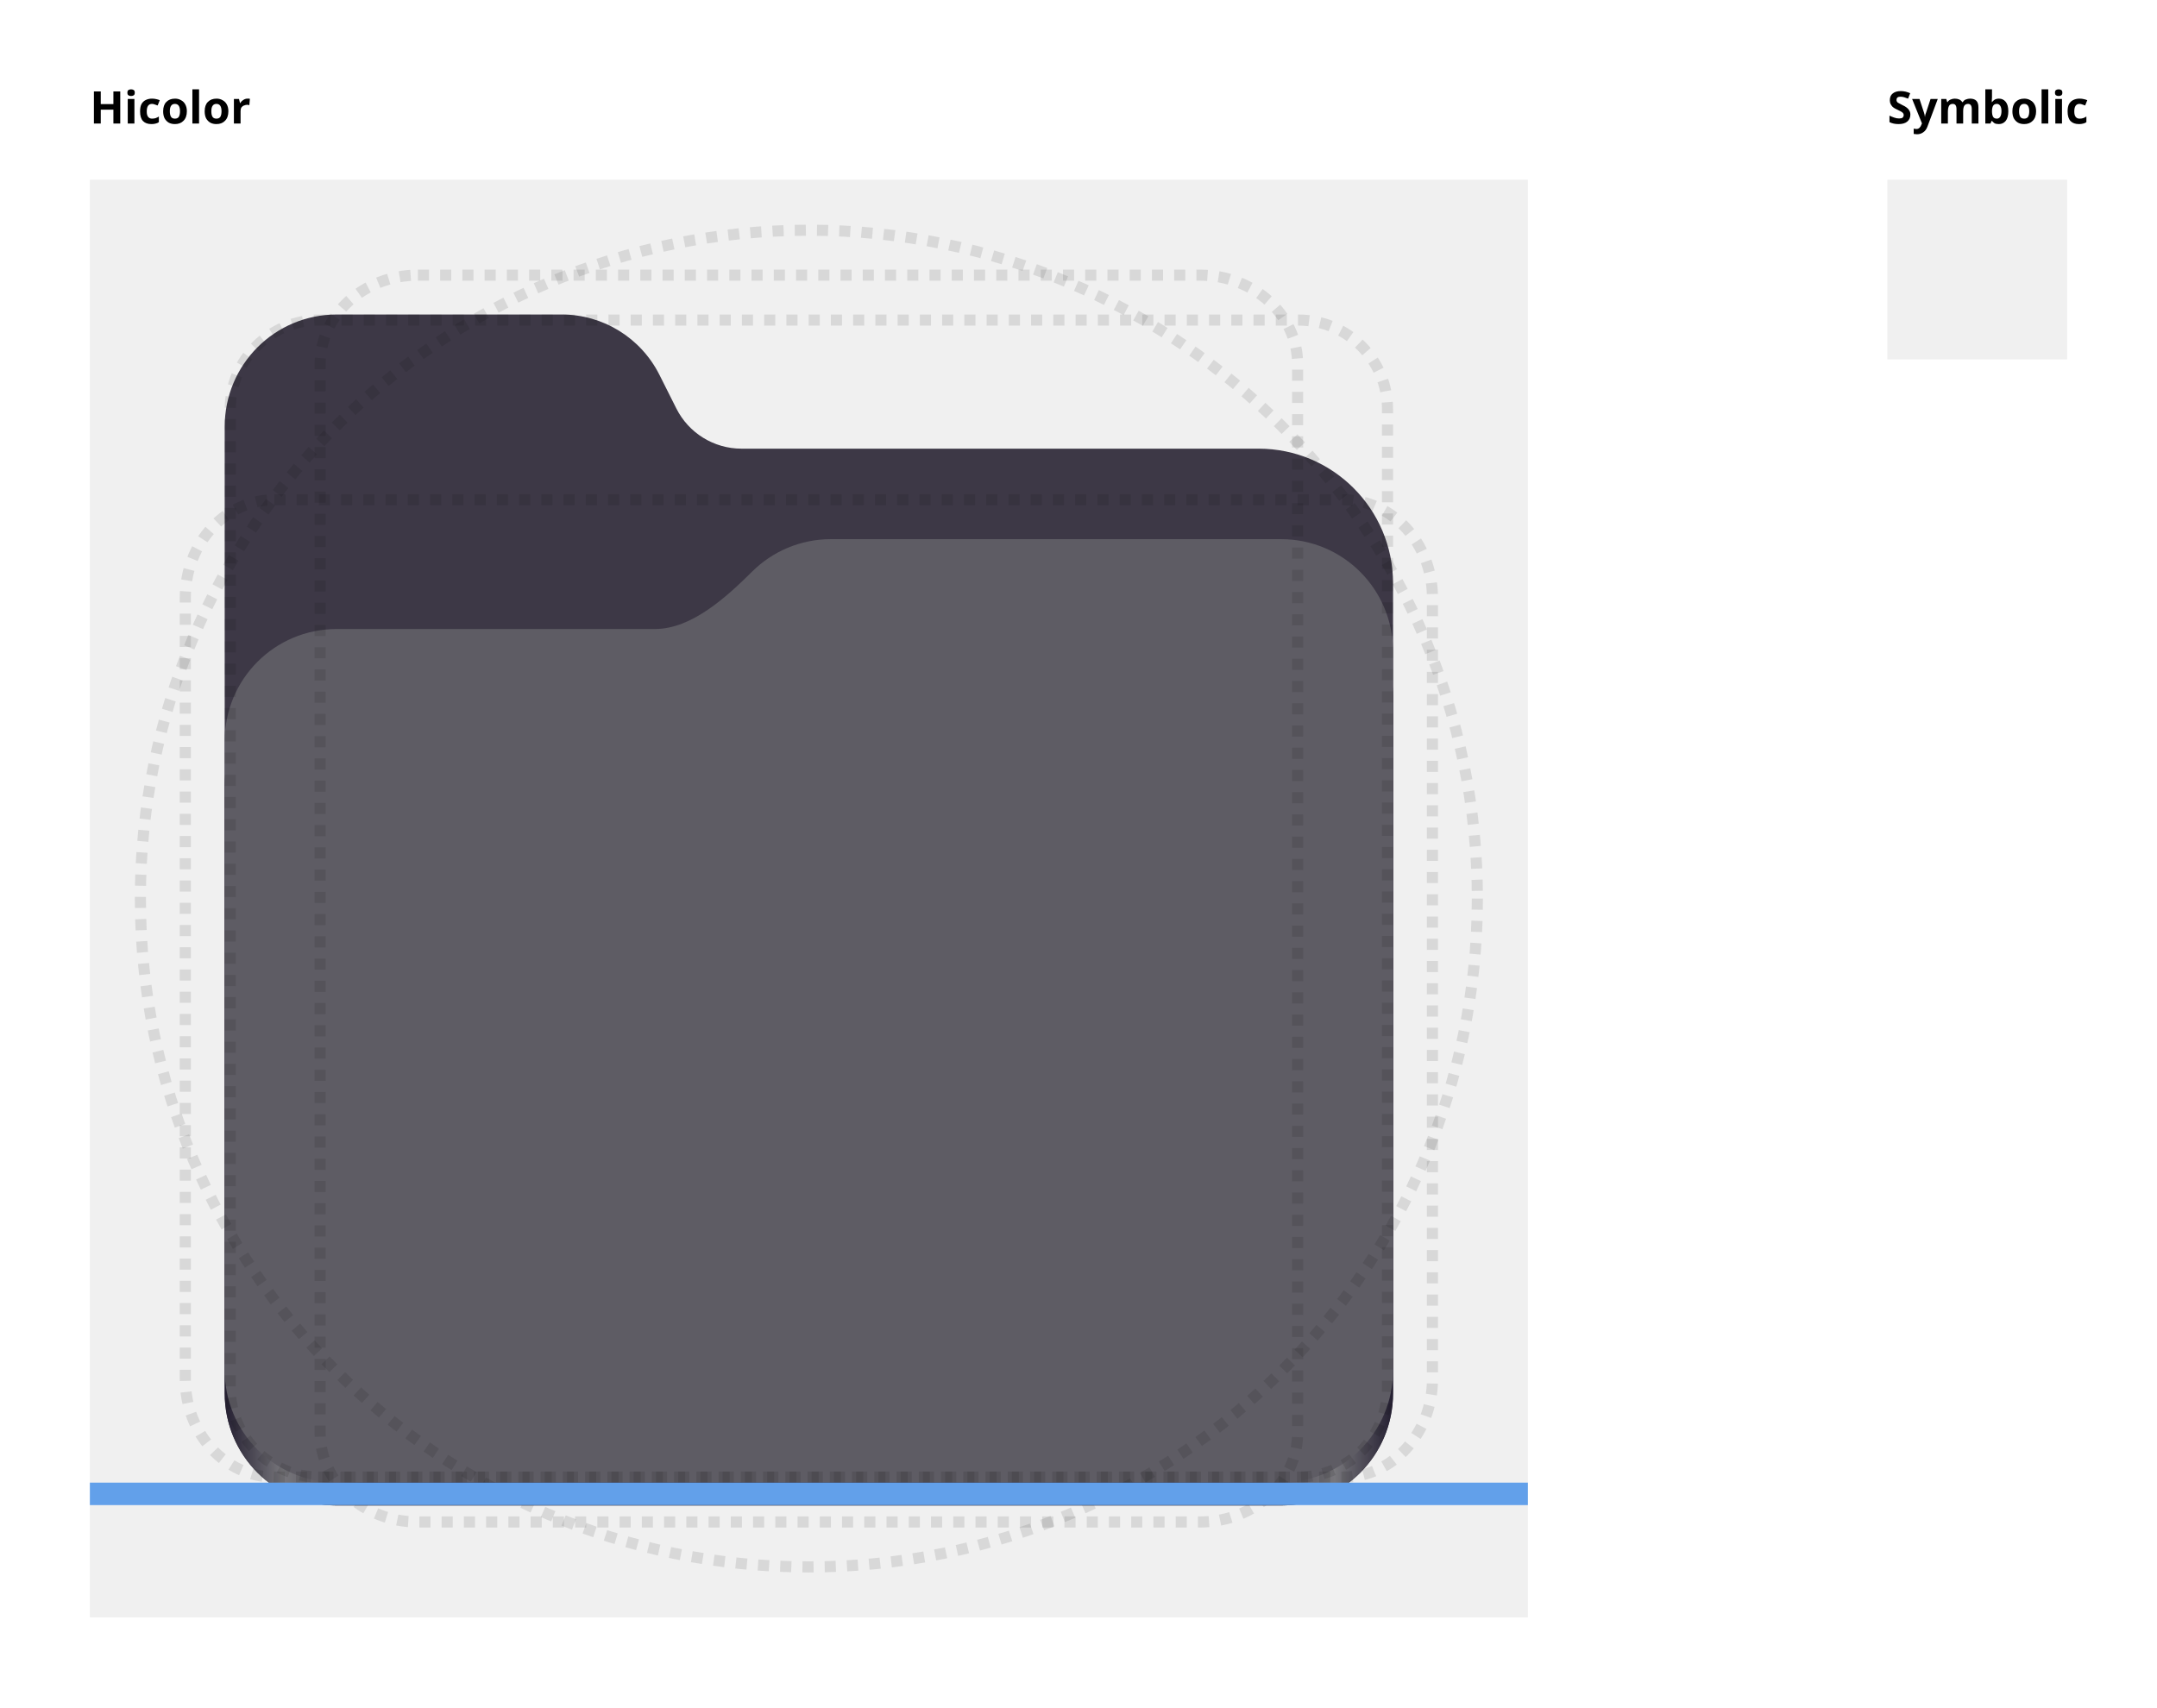
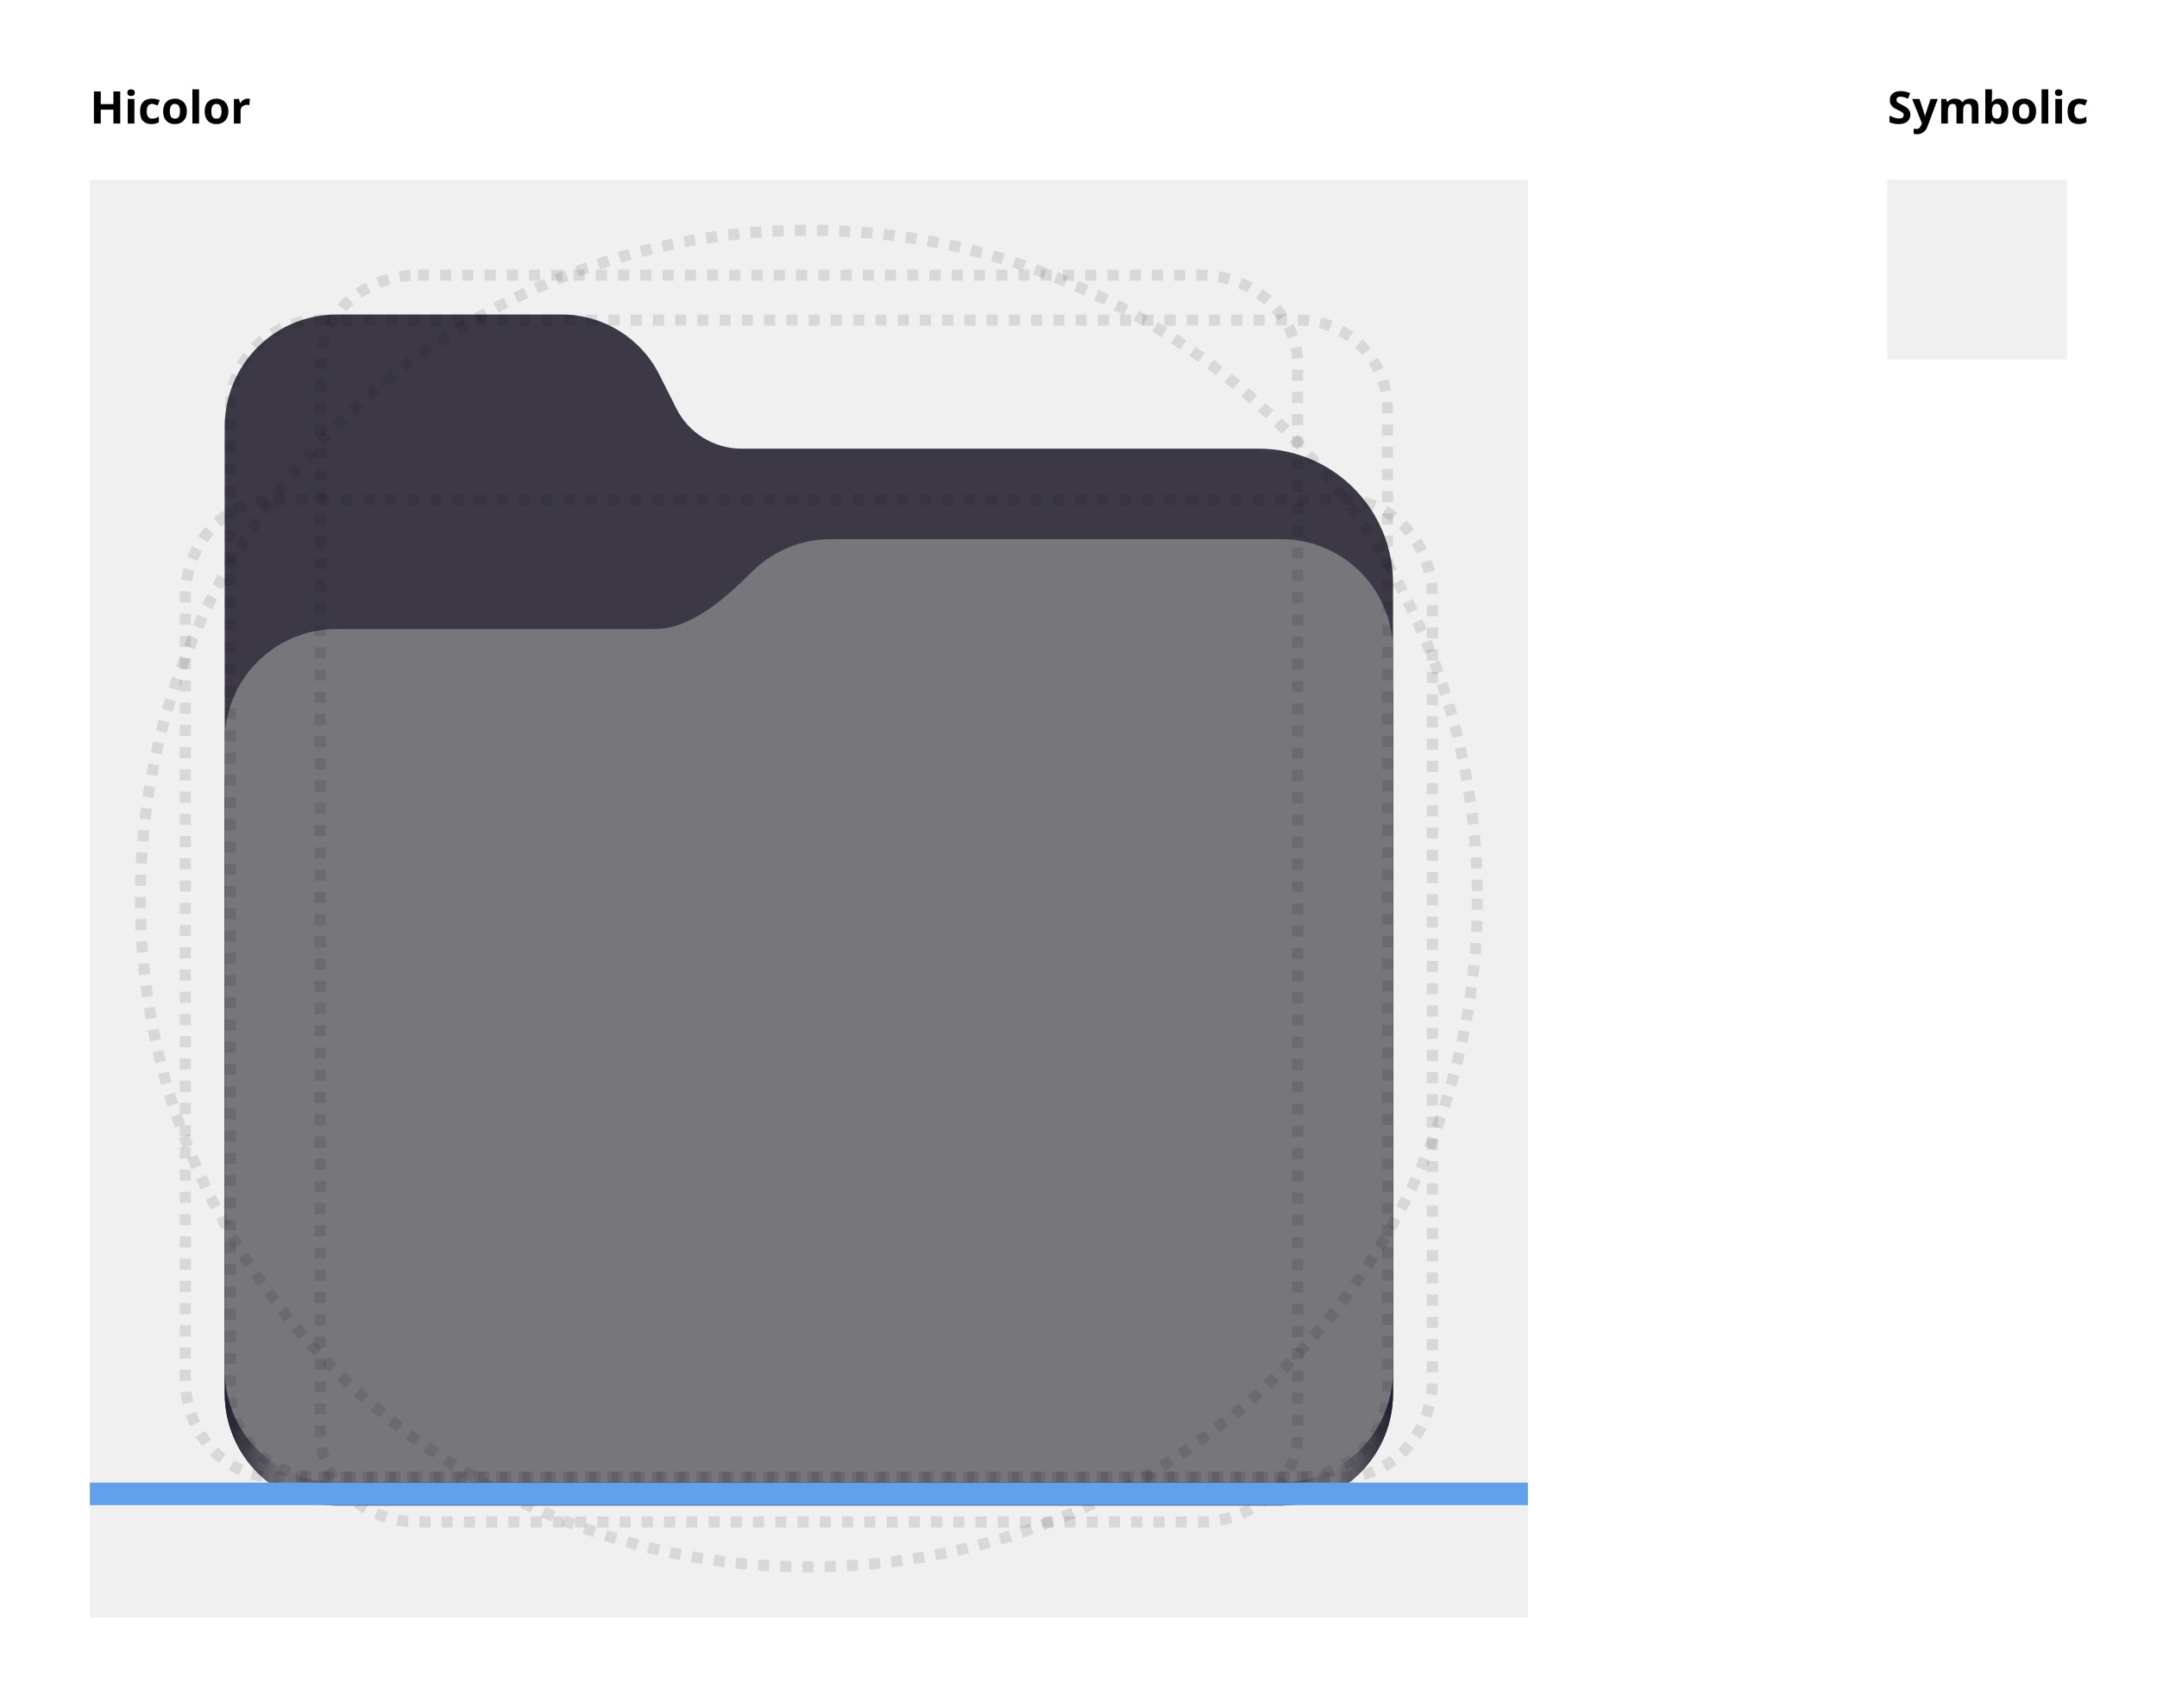
<svg xmlns="http://www.w3.org/2000/svg" xmlns:xlink="http://www.w3.org/1999/xlink" width="192" height="152" id="svg11300" version="1.0" style="display:inline;enable-background:new" viewBox="0 0 192 152" xml:space="preserve">
  <defs id="defs3">
    <linearGradient y2="236" x2="96" y1="236" x1="32" gradientTransform="translate(604.8168,170.5864)" gradientUnits="userSpaceOnUse" id="linearGradient1099" xlink:href="#linearGradient1036" />
    <linearGradient id="linearGradient1036">
      <stop id="stop1032" offset="0" style="stop-color:#d5d3cf;stop-opacity:1;" />
      <stop id="stop1034" offset="1" style="stop-color:#f6f5f4;stop-opacity:1" />
    </linearGradient>
    <radialGradient r="32" fy="-76" fx="-244" cy="-76" cx="-244" gradientTransform="matrix(0.8833333,0,0,0.8833333,-460.3502,463.1197)" gradientUnits="userSpaceOnUse" id="radialGradient1103" xlink:href="#linearGradient1069" />
    <linearGradient id="linearGradient1069">
      <stop id="stop1065" offset="0" style="stop-color:#d5d3cf;stop-opacity:1" />
      <stop id="stop1067-1" offset="1" style="stop-color:#949390;stop-opacity:1" />
    </linearGradient>
    <linearGradient gradientUnits="userSpaceOnUse" y2="232" x2="64" y1="262.5" x1="64" id="linearGradient1027" xlink:href="#linearGradient1025" gradientTransform="translate(-470.5864,432.8168)" />
    <linearGradient id="linearGradient1025">
      <stop id="stop1021" offset="0" style="stop-color:#9a9996;stop-opacity:1" />
      <stop id="stop1023" offset="1" style="stop-color:#77767b;stop-opacity:1" />
    </linearGradient>
    <clipPath clipPathUnits="userSpaceOnUse" id="clipPath1609-7">
      <path id="path1611-5" d="m 252,116 28,-28 v -8 h -36 v 36 z" style="fill:#e74747;stroke:none;stroke-width:0.25px;stroke-linecap:butt;stroke-linejoin:miter;stroke-opacity:1" />
    </clipPath>
    <linearGradient id="linearGradient1697">
-       <stop id="stop1685" offset="0" style="stop-color:#deddda;stop-opacity:1" />
+       <stop id="stop1685" offset="0" style="stop-color:#f6f5f4;stop-opacity:1" />
      <stop style="stop-color:#eeeeec;stop-opacity:1" offset="0.045" id="stop1687" />
-       <stop id="stop1689" offset="0.091" style="stop-color:#deddda;stop-opacity:1" />
-       <stop style="stop-color:#deddda;stop-opacity:1" offset="0.909" id="stop1691" />
+       <stop id="stop1689" offset="0.091" style="stop-color:#f6f5f4;stop-opacity:1" />
+       <stop style="stop-color:#f6f5f4;stop-opacity:1" offset="0.909" id="stop1691" />
      <stop id="stop1693" offset="0.955" style="stop-color:#eeeeec;stop-opacity:1" />
      <stop id="stop1695" offset="1" style="stop-color:#c0bfbc;stop-opacity:1" />
    </linearGradient>
    <clipPath clipPathUnits="userSpaceOnUse" id="clipPath1289">
      <path style="display:inline;opacity:1;vector-effect:none;fill:none;fill-opacity:1;stroke:#000000;stroke-width:4;stroke-linecap:round;stroke-linejoin:round;stroke-miterlimit:4;stroke-dasharray:none;stroke-dashoffset:0;stroke-opacity:1;marker:none;marker-start:none;marker-mid:none;marker-end:none;paint-order:normal;enable-background:new" d="m 64,-148 h 64 l 64,-64 64,64 h 192 c 17.728,0 32,14.272 32,32 v 288 c 0,17.728 -14.272,32 -32,32 H 256 l -64,-64 -64,64 H 64 C 46.272,204 32,189.728 32,172 v -288 c 0,-17.728 14.409,-34.199 32,-32 z" id="path1291" />
    </clipPath>
    <linearGradient id="paint3_linear-2-6-5" x2="1" gradientUnits="userSpaceOnUse" gradientTransform="matrix(0,6,-12,0,-64,209.9969)">
      <stop stop-color="#C01C27" id="stop91-0-7-4" />
      <stop offset="1" stop-color="#E01B24" id="stop93-2-5-7" />
    </linearGradient>
    <clipPath clipPathUnits="userSpaceOnUse" id="clipPath1609">
      <path id="path1611" d="m 252,116 28,-28 v -8 h -36 v 36 z" style="fill:#e74747;stroke:none;stroke-width:0.25px;stroke-linecap:butt;stroke-linejoin:miter;stroke-opacity:1" />
    </clipPath>
    <clipPath clipPathUnits="userSpaceOnUse" id="clipath_lpe_path-effect1303">
      <circle style="font-variation-settings:normal;display:block;opacity:1;vector-effect:none;fill:#77767b;fill-opacity:1;stroke:none;stroke-width:5.043;stroke-linecap:round;stroke-linejoin:miter;stroke-miterlimit:4;stroke-dasharray:none;stroke-dashoffset:0;stroke-opacity:1;marker:none;marker-start:none;marker-mid:none;marker-end:none;paint-order:normal;stop-color:#000000;stop-opacity:1" id="circle1305" cx="541.884" cy="647.726" r="73.976" />
    </clipPath>
    <linearGradient id="linearGradient1349">
      <stop style="stop-color:#9d9da1;stop-opacity:1" offset="0" id="stop1345" />
      <stop style="stop-color:#77767b;stop-opacity:0.95" offset="1" id="stop1347" />
    </linearGradient>
    <linearGradient id="linearGradient5980">
      <stop id="stop5978" offset="0" style="stop-color:#3d3846;stop-opacity:0;" />
      <stop id="stop5976" offset="1" style="stop-color:#3d3846;stop-opacity:0.252" />
    </linearGradient>
    <linearGradient id="linearGradient4117">
      <stop style="stop-color:#eae9e7;stop-opacity:1" offset="0" id="stop4111" />
      <stop id="stop4113" offset="0.649" style="stop-color:#b5b3ad;stop-opacity:1" />
      <stop style="stop-color:#fcfcfc;stop-opacity:1" offset="1" id="stop4115" />
    </linearGradient>
    <linearGradient id="linearGradient5477">
      <stop style="stop-color:#cacac9;stop-opacity:1" offset="0" id="stop5469" />
      <stop id="stop5471" offset="0.311" style="stop-color:#b0aeab;stop-opacity:0.941" />
      <stop style="stop-color:#6c6b66;stop-opacity:0.949" offset="0.688" id="stop5473" />
      <stop style="stop-color:#d6d6d4;stop-opacity:0.966" offset="1" id="stop5475" />
    </linearGradient>
    <linearGradient id="linearGradient6142">
      <stop style="stop-color:#ffffff;stop-opacity:1;" offset="0" id="stop6138" />
      <stop style="stop-color:#ffffff;stop-opacity:0;" offset="1" id="stop6140" />
    </linearGradient>
    <radialGradient xlink:href="#linearGradient1349" id="radialGradient783" gradientUnits="userSpaceOnUse" gradientTransform="matrix(0.9825404,0,0,0.9825404,-1.711874,16.29163)" cx="81.936" cy="33.185" fx="81.936" fy="33.185" r="57.276" />
    <radialGradient xlink:href="#linearGradient5980" id="radialGradient791" gradientUnits="userSpaceOnUse" gradientTransform="matrix(3.933225,-7.2858454e-7,6.4450347e-7,3.479318,-222.9252,-173.5546)" cx="76" cy="65.977" fx="76" fy="65.977" r="13.221" />
    <radialGradient xlink:href="#linearGradient4117" id="radialGradient799" gradientUnits="userSpaceOnUse" gradientTransform="matrix(2.815054,0.01105706,-0.01047197,2.666092,-242.36,-102.5032)" cx="134.309" cy="55.279" fx="134.309" fy="55.279" r="58.46" />
    <radialGradient xlink:href="#linearGradient5477" id="radialGradient809" gradientUnits="userSpaceOnUse" gradientTransform="matrix(4.900549,0.150428,-0.2360238,7.689032,-638.5353,-2206.847)" cx="183.525" cy="320.794" fx="183.525" fy="320.794" r="20.486" />
    <radialGradient xlink:href="#linearGradient6142" id="radialGradient821" gradientUnits="userSpaceOnUse" gradientTransform="matrix(37.75863,0,0,19.73921,-7268.898,-1304.003)" cx="197.719" cy="68.107" fx="197.719" fy="68.107" r="2.5" />
    <radialGradient xlink:href="#linearGradient6142" id="radialGradient833" gradientUnits="userSpaceOnUse" gradientTransform="matrix(37.75863,0,0,19.73921,-7375.666,-1304.003)" cx="197.747" cy="69.253" fx="197.747" fy="69.253" r="2.5" />
    <radialGradient xlink:href="#linearGradient1349" id="radialGradient841" gradientUnits="userSpaceOnUse" gradientTransform="matrix(0.9825404,0,0,0.9825404,-1.711874,16.29163)" cx="81.936" cy="33.185" fx="81.936" fy="33.185" r="57.276" />
    <radialGradient xlink:href="#linearGradient5980" id="radialGradient849" gradientUnits="userSpaceOnUse" gradientTransform="matrix(3.933225,-7.2858454e-7,6.4450347e-7,3.479318,-222.9252,-173.5546)" cx="76" cy="65.977" fx="76" fy="65.977" r="13.221" />
    <radialGradient xlink:href="#linearGradient4117" id="radialGradient857" gradientUnits="userSpaceOnUse" gradientTransform="matrix(2.815054,0.01105706,-0.01047197,2.666092,-242.36,-102.5032)" cx="134.309" cy="55.279" fx="134.309" fy="55.279" r="58.46" />
    <radialGradient xlink:href="#linearGradient5477" id="radialGradient867" gradientUnits="userSpaceOnUse" gradientTransform="matrix(4.900549,0.150428,-0.2360238,7.689032,-638.5353,-2206.847)" cx="183.525" cy="320.794" fx="183.525" fy="320.794" r="20.486" />
    <radialGradient xlink:href="#linearGradient6142" id="radialGradient879" gradientUnits="userSpaceOnUse" gradientTransform="matrix(37.75863,0,0,19.73921,-7268.898,-1304.003)" cx="197.719" cy="68.107" fx="197.719" fy="68.107" r="2.5" />
    <radialGradient xlink:href="#linearGradient6142" id="radialGradient891" gradientUnits="userSpaceOnUse" gradientTransform="matrix(37.75863,0,0,19.73921,-7375.666,-1304.003)" cx="197.747" cy="69.253" fx="197.747" fy="69.253" r="2.5" />
    <radialGradient xlink:href="#linearGradient1349" id="radialGradient3620" gradientUnits="userSpaceOnUse" gradientTransform="matrix(0.9825404,0,0,0.9825404,-1.711874,16.29163)" cx="81.936" cy="33.185" fx="81.936" fy="33.185" r="57.276" />
    <radialGradient xlink:href="#linearGradient5980" id="radialGradient3628" gradientUnits="userSpaceOnUse" gradientTransform="matrix(3.933225,-7.2858454e-7,6.4450347e-7,3.479318,-222.9252,-173.5546)" cx="76" cy="65.977" fx="76" fy="65.977" r="13.221" />
    <radialGradient xlink:href="#linearGradient4117" id="radialGradient3636" gradientUnits="userSpaceOnUse" gradientTransform="matrix(2.815054,0.01105706,-0.01047197,2.666092,-242.36,-102.5032)" cx="134.309" cy="55.279" fx="134.309" fy="55.279" r="58.46" />
    <radialGradient xlink:href="#linearGradient5477" id="radialGradient3646" gradientUnits="userSpaceOnUse" gradientTransform="matrix(4.900549,0.150428,-0.2360238,7.689032,-638.5353,-2206.847)" cx="183.525" cy="320.794" fx="183.525" fy="320.794" r="20.486" />
    <radialGradient xlink:href="#linearGradient6142" id="radialGradient3658" gradientUnits="userSpaceOnUse" gradientTransform="matrix(37.75863,0,0,19.73921,-7268.898,-1304.003)" cx="197.719" cy="68.107" fx="197.719" fy="68.107" r="2.5" />
    <radialGradient xlink:href="#linearGradient6142" id="radialGradient3670" gradientUnits="userSpaceOnUse" gradientTransform="matrix(37.75863,0,0,19.73921,-7375.666,-1304.003)" cx="197.747" cy="69.253" fx="197.747" fy="69.253" r="2.5" />
    <radialGradient xlink:href="#linearGradient1349" id="radialGradient3678" gradientUnits="userSpaceOnUse" gradientTransform="matrix(0.9825404,0,0,0.9825404,-1.711874,16.29163)" cx="81.936" cy="33.185" fx="81.936" fy="33.185" r="57.276" />
    <radialGradient xlink:href="#linearGradient5980" id="radialGradient3686" gradientUnits="userSpaceOnUse" gradientTransform="matrix(3.933225,-7.2858454e-7,6.4450347e-7,3.479318,-222.9252,-173.5546)" cx="76" cy="65.977" fx="76" fy="65.977" r="13.221" />
    <radialGradient xlink:href="#linearGradient4117" id="radialGradient3694" gradientUnits="userSpaceOnUse" gradientTransform="matrix(2.815054,0.01105706,-0.01047197,2.666092,-242.36,-102.5032)" cx="134.309" cy="55.279" fx="134.309" fy="55.279" r="58.46" />
    <radialGradient xlink:href="#linearGradient5477" id="radialGradient3704" gradientUnits="userSpaceOnUse" gradientTransform="matrix(4.900549,0.150428,-0.2360238,7.689032,-638.5353,-2206.847)" cx="183.525" cy="320.794" fx="183.525" fy="320.794" r="20.486" />
    <radialGradient xlink:href="#linearGradient6142" id="radialGradient3716" gradientUnits="userSpaceOnUse" gradientTransform="matrix(37.75863,0,0,19.73921,-7268.898,-1304.003)" cx="197.719" cy="68.107" fx="197.719" fy="68.107" r="2.5" />
    <radialGradient xlink:href="#linearGradient6142" id="radialGradient3728" gradientUnits="userSpaceOnUse" gradientTransform="matrix(37.75863,0,0,19.73921,-7375.666,-1304.003)" cx="197.747" cy="69.253" fx="197.747" fy="69.253" r="2.5" />
    <radialGradient xlink:href="#linearGradient1349" id="radialGradient8132" gradientUnits="userSpaceOnUse" gradientTransform="matrix(0.9825404,0,0,0.9825404,-1.711874,16.29163)" cx="81.936" cy="33.185" fx="81.936" fy="33.185" r="57.276" />
    <radialGradient xlink:href="#linearGradient5980" id="radialGradient8140" gradientUnits="userSpaceOnUse" gradientTransform="matrix(3.933225,-7.2858454e-7,6.4450347e-7,3.479318,-222.9252,-173.5546)" cx="76" cy="65.977" fx="76" fy="65.977" r="13.221" />
    <radialGradient xlink:href="#linearGradient4117" id="radialGradient8148" gradientUnits="userSpaceOnUse" gradientTransform="matrix(2.815054,0.01105706,-0.01047197,2.666092,-242.36,-102.5032)" cx="134.309" cy="55.279" fx="134.309" fy="55.279" r="58.46" />
    <radialGradient xlink:href="#linearGradient5477" id="radialGradient8158" gradientUnits="userSpaceOnUse" gradientTransform="matrix(4.900549,0.150428,-0.2360238,7.689032,-638.5353,-2206.847)" cx="183.525" cy="320.794" fx="183.525" fy="320.794" r="20.486" />
    <radialGradient xlink:href="#linearGradient6142" id="radialGradient8170" gradientUnits="userSpaceOnUse" gradientTransform="matrix(37.75863,0,0,19.73921,-7268.898,-1304.003)" cx="197.719" cy="68.107" fx="197.719" fy="68.107" r="2.5" />
    <radialGradient xlink:href="#linearGradient6142" id="radialGradient8182" gradientUnits="userSpaceOnUse" gradientTransform="matrix(37.75863,0,0,19.73921,-7375.666,-1304.003)" cx="197.747" cy="69.253" fx="197.747" fy="69.253" r="2.5" />
    <linearGradient xlink:href="#linearGradient6142" id="linearGradient8666" x1="1311.193" y1="-107.827" x2="1311.193" y2="-109.827" gradientUnits="userSpaceOnUse" gradientTransform="translate(0,4)" />
    <clipPath clipPathUnits="userSpaceOnUse" id="clipath_lpe_path-effect4888">
      <circle style="font-variation-settings:normal;display:none;opacity:1;vector-effect:none;fill:#77767b;fill-opacity:1;stroke:none;stroke-width:5.043;stroke-linecap:round;stroke-linejoin:miter;stroke-miterlimit:4;stroke-dasharray:none;stroke-dashoffset:0;stroke-opacity:1;marker:none;marker-start:none;marker-mid:none;marker-end:none;paint-order:normal;stop-color:#000000;stop-opacity:1" id="circle4894" cx="541.884" cy="647.726" r="73.976" />
      <path id="lpe_path-effect4888" style="font-variation-settings:normal;display:block;opacity:1;vector-effect:none;fill:#77767b;fill-opacity:1;stroke:none;stroke-width:5.043;stroke-linecap:round;stroke-linejoin:miter;stroke-miterlimit:4;stroke-dasharray:none;stroke-dashoffset:0;stroke-opacity:1;marker:none;marker-start:none;marker-mid:none;marker-end:none;paint-order:normal;stop-color:#000000;stop-opacity:1" class="powerclip" d="M 402.347,470.975 H 681.214 V 791.621 H 402.347 Z m 213.513,176.751 a 73.976,73.976 0 0 0 -73.976,-73.976 73.976,73.976 0 0 0 -73.976,73.976 73.976,73.976 0 0 0 73.976,73.976 73.976,73.976 0 0 0 73.976,-73.976 z" />
    </clipPath>
    <clipPath clipPathUnits="userSpaceOnUse" id="clipath_lpe_path-effect5163">
      <circle style="font-variation-settings:normal;display:none;opacity:1;vector-effect:none;fill:#77767b;fill-opacity:1;stroke:none;stroke-width:5.043;stroke-linecap:round;stroke-linejoin:miter;stroke-miterlimit:4;stroke-dasharray:none;stroke-dashoffset:0;stroke-opacity:1;marker:none;marker-start:none;marker-mid:none;marker-end:none;paint-order:normal;stop-color:#000000;stop-opacity:1" id="circle5169" cx="541.884" cy="647.726" r="73.976" />
      <path id="lpe_path-effect5163" style="font-variation-settings:normal;display:block;opacity:1;vector-effect:none;fill:#77767b;fill-opacity:1;stroke:none;stroke-width:5.043;stroke-linecap:round;stroke-linejoin:miter;stroke-miterlimit:4;stroke-dasharray:none;stroke-dashoffset:0;stroke-opacity:1;marker:none;marker-start:none;marker-mid:none;marker-end:none;paint-order:normal;stop-color:#000000;stop-opacity:1" class="powerclip" d="M 400.765,485.145 H 682.796 V 805.791 H 400.765 Z m 215.094,162.581 a 73.976,73.976 0 0 0 -73.976,-73.976 73.976,73.976 0 0 0 -73.976,73.976 73.976,73.976 0 0 0 73.976,73.976 73.976,73.976 0 0 0 73.976,-73.976 z" />
    </clipPath>
    <clipPath clipPathUnits="userSpaceOnUse" id="clipath_lpe_path-effect6171">
      <circle style="font-variation-settings:normal;display:none;opacity:1;vector-effect:none;fill:#77767b;fill-opacity:1;stroke:none;stroke-width:5.043;stroke-linecap:round;stroke-linejoin:miter;stroke-miterlimit:4;stroke-dasharray:none;stroke-dashoffset:0;stroke-opacity:1;marker:none;marker-start:none;marker-mid:none;marker-end:none;paint-order:normal;stop-color:#000000;stop-opacity:1" id="circle6177" cx="541.884" cy="647.726" r="73.976" />
      <path id="lpe_path-effect6171" style="font-variation-settings:normal;display:block;opacity:1;vector-effect:none;fill:#77767b;fill-opacity:1;stroke:none;stroke-width:5.043;stroke-linecap:round;stroke-linejoin:miter;stroke-miterlimit:4;stroke-dasharray:none;stroke-dashoffset:0;stroke-opacity:1;marker:none;marker-start:none;marker-mid:none;marker-end:none;paint-order:normal;stop-color:#000000;stop-opacity:1" class="powerclip" d="M 382.217,389.64 H 701.343 V 805.791 H 382.217 Z m 233.642,258.086 a 73.976,73.976 0 0 0 -73.976,-73.976 73.976,73.976 0 0 0 -73.976,73.976 73.976,73.976 0 0 0 73.976,73.976 73.976,73.976 0 0 0 73.976,-73.976 z" />
    </clipPath>
    <clipPath clipPathUnits="userSpaceOnUse" id="clipath_lpe_path-effect6198">
      <circle style="font-variation-settings:normal;display:none;opacity:1;vector-effect:none;fill:#77767b;fill-opacity:1;stroke:none;stroke-width:5.043;stroke-linecap:round;stroke-linejoin:miter;stroke-miterlimit:4;stroke-dasharray:none;stroke-dashoffset:0;stroke-opacity:1;marker:none;marker-start:none;marker-mid:none;marker-end:none;paint-order:normal;stop-color:#000000;stop-opacity:1" id="circle6204" cx="541.884" cy="647.726" r="73.976" />
      <path id="lpe_path-effect6198" style="font-variation-settings:normal;display:block;opacity:1;vector-effect:none;fill:#77767b;fill-opacity:1;stroke:none;stroke-width:5.043;stroke-linecap:round;stroke-linejoin:miter;stroke-miterlimit:4;stroke-dasharray:none;stroke-dashoffset:0;stroke-opacity:1;marker:none;marker-start:none;marker-mid:none;marker-end:none;paint-order:normal;stop-color:#000000;stop-opacity:1" class="powerclip" d="M 366.762,389.64 H 716.8 V 805.791 H 366.762 Z m 249.098,258.086 a 73.976,73.976 0 0 0 -73.976,-73.976 73.976,73.976 0 0 0 -73.976,73.976 73.976,73.976 0 0 0 73.976,73.976 73.976,73.976 0 0 0 73.976,-73.976 z" />
    </clipPath>
    <clipPath clipPathUnits="userSpaceOnUse" id="clipPath984">
      <circle style="font-variation-settings:normal;display:block;opacity:1;vector-effect:none;fill:#77767b;fill-opacity:1;stroke:none;stroke-width:5.043;stroke-linecap:round;stroke-linejoin:miter;stroke-miterlimit:4;stroke-dasharray:none;stroke-dashoffset:0;stroke-opacity:1;marker:none;marker-start:none;marker-mid:none;marker-end:none;paint-order:normal;stop-color:#000000;stop-opacity:1" id="circle986" cx="541.884" cy="647.726" r="73.976" />
    </clipPath>
    <linearGradient id="bg-gradient-2">
      <stop style="stop-color:#3584e4;stop-opacity:1" offset="0" id="stop13402" />
      <stop style="stop-color:#62a0ea;stop-opacity:1" offset="1" id="stop13404" />
    </linearGradient>
    <linearGradient xlink:href="#linearGradient2023-5" id="linearGradient2025-7" x1="2689.252" y1="-1106.803" x2="2918.07" y2="-1106.803" gradientUnits="userSpaceOnUse" />
    <linearGradient id="linearGradient2023-5">
      <stop style="stop-color:#241f31;stop-opacity:1;" offset="0" id="stop2019-3" />
      <stop style="stop-color:#77767b;stop-opacity:1;" offset="0.05" id="stop2795-5" />
      <stop style="stop-color:#3d3846;stop-opacity:1;" offset="0.12" id="stop2797-6" />
      <stop style="stop-color:#3d3846;stop-opacity:1;" offset="0.88" id="stop2793-2" />
      <stop style="stop-color:#77767b;stop-opacity:1;" offset="0.95" id="stop2791-9" />
      <stop style="stop-color:#241f31;stop-opacity:1;" offset="1" id="stop2021-1" />
    </linearGradient>
  </defs>
  <g id="layer1" style="display:inline" transform="translate(8,-156)">
    <g id="layer4" style="display:inline">
      <rect y="172" x="9.2651362e-08" height="128" width="128" id="hicolor" style="display:inline;overflow:visible;visibility:visible;fill:#f0f0f0;fill-opacity:0;fill-rule:nonzero;stroke:none;stroke-width:0.5;marker:none;enable-background:accumulate" />
      <rect style="display:inline;overflow:visible;visibility:visible;fill:#f0f0f0;fill-opacity:0;fill-rule:nonzero;stroke:none;stroke-width:0.5;marker:none;enable-background:accumulate" id="symbolic" width="16" height="16" x="160" y="172" />
    </g>
    <g id="layer2" style="display:inline">
      <g style="display:inline;fill:#000000;enable-background:new" transform="matrix(7.991171,0,0,8.003641,-167.7909,-4846.078)" id="g12027" />
      <rect style="display:inline;overflow:visible;visibility:visible;fill:#f0f0f0;fill-opacity:1;fill-rule:nonzero;stroke:none;stroke-width:0.5;marker:none;enable-background:accumulate" id="128" width="128" height="128" x="9.2651362e-08" y="172" />
      <g id="g883" style="fill:none;fill-opacity:0.251;stroke:#a579b3;stroke-opacity:1" transform="translate(-24,24)" />
      <g id="g900" style="fill:none;fill-opacity:0.251;stroke:#a579b3;stroke-opacity:1" transform="translate(-24,24)" />
      <rect y="172" x="160" height="16" width="16" id="16" style="display:inline;overflow:visible;visibility:visible;fill:#f0f0f0;fill-opacity:1;fill-rule:nonzero;stroke:none;stroke-width:0.5;marker:none;enable-background:accumulate" />
      <text xml:space="preserve" style="font-style:normal;font-variant:normal;font-weight:bold;font-stretch:normal;font-size:4px;line-height:125%;font-family:Cantarell;-inkscape-font-specification:'Cantarell, Bold';text-align:start;writing-mode:lr-tb;text-anchor:start;display:inline;fill:#000000;fill-opacity:1;stroke:none;stroke-width:0.333;enable-background:new" x="0" y="167" id="text863">
        <tspan style="font-size:4px;stroke-width:0.333" id="tspan861" x="0" y="167">Hicolor</tspan>
      </text>
      <text id="text867" y="167" x="160" style="font-style:normal;font-variant:normal;font-weight:bold;font-stretch:normal;font-size:4px;line-height:125%;font-family:Cantarell;-inkscape-font-specification:'Cantarell, Bold';text-align:start;writing-mode:lr-tb;text-anchor:start;display:inline;fill:#000000;fill-opacity:1;stroke:none;stroke-width:0.333;enable-background:new" xml:space="preserve">
        <tspan y="167" x="160" id="tspan865" style="font-size:4px;stroke-width:0.333">Symbolic</tspan>
      </text>
    </g>
    <g id="layer9" style="display:inline" />
    <g id="g824-6" transform="matrix(0.1744994,0,0,0.1744994,82.26277,442.1759)" style="display:inline;stroke-width:1.264;enable-background:new">
      <g id="g973-1" clip-path="url(#clipath_lpe_path-effect4888)" transform="matrix(0.3623406,0,0,0.3623406,2607.352,-1374.265)" style="stroke-width:0.986">
-         <path style="font-variation-settings:normal;opacity:1;vector-effect:none;fill:#5e5c64;fill-opacity:1;stroke:none;stroke-width:4.974;stroke-linecap:round;stroke-linejoin:miter;stroke-miterlimit:4;stroke-dasharray:none;stroke-dashoffset:0;stroke-opacity:1;marker:none;marker-start:none;marker-mid:none;marker-end:none;paint-order:normal;stop-color:#000000;stop-opacity:1" id="rect257-7" width="268.867" height="310.646" x="407.347" y="475.975" rx="20.201" ry="20.673" d="m 427.547,475.975 h 228.466 c 11.191,0 20.201,9.22 20.201,20.673 v 269.299 c 0,11.453 -9.01,20.673 -20.201,20.673 H 427.547 c -11.191,0 -20.201,-9.22 -20.201,-20.673 V 496.649 c 0,-11.453 9.01,-20.673 20.201,-20.673 z" />
+         <path style="font-variation-settings:normal;opacity:1;vector-effect:none;fill:#77767b;fill-opacity:1;stroke:none;stroke-width:4.974;stroke-linecap:round;stroke-linejoin:miter;stroke-miterlimit:4;stroke-dasharray:none;stroke-dashoffset:0;stroke-opacity:1;marker:none;marker-start:none;marker-mid:none;marker-end:none;paint-order:normal;stop-color:#000000;stop-opacity:1" id="rect257-7" width="268.867" height="310.646" x="407.347" y="475.975" rx="20.201" ry="20.673" d="m 427.547,475.975 h 228.466 c 11.191,0 20.201,9.22 20.201,20.673 v 269.299 c 0,11.453 -9.01,20.673 -20.201,20.673 H 427.547 c -11.191,0 -20.201,-9.22 -20.201,-20.673 V 496.649 c 0,-11.453 9.01,-20.673 20.201,-20.673 z" />
        <path style="font-variation-settings:normal;display:inline;vector-effect:none;fill:#434348;fill-opacity:1;stroke:none;stroke-width:0.249;stroke-linecap:round;stroke-linejoin:miter;stroke-miterlimit:4;stroke-dasharray:none;stroke-dashoffset:0;stroke-opacity:1;-inkscape-stroke:none;marker:none;marker-start:none;marker-mid:none;marker-end:none;paint-order:normal;enable-background:new;stop-color:#000000" id="rect9829" width="268.867" height="74.188" x="407.347" y="647.524" d="M 407.347,647.524 H 676.214 v 74.188 H 407.347 Z" />
      </g>
      <g transform="matrix(0.6596291,0,0,0.6596291,2067.515,-1275.499)" style="display:inline;stroke-width:0.959;enable-background:new" id="g65-2">
        <path style="display:inline;opacity:1;vector-effect:none;fill:#3d3846;fill-opacity:1;stroke:none;stroke-width:0.048px;stroke-linecap:butt;stroke-linejoin:miter;stroke-miterlimit:4;stroke-dasharray:none;stroke-dashoffset:0;stroke-opacity:1;marker:none;marker-start:none;marker-mid:none;marker-end:none;paint-order:normal;enable-background:new" d="M 1302.786,-65.491 V 211.824 a 17.929,17.929 135 0 1 -17.929,17.929 l -337.715,0 A 17.929,17.929 45 0 1 929.214,211.824 V -65.491 a 17.929,17.929 135 0 1 17.929,-17.929 h 337.715 a 17.929,17.929 45 0 1 17.929,17.929 z" id="path63-0" />
      </g>
      <rect style="fill:#1c71d8;fill-opacity:1;stroke:none;stroke-width:0.573;stroke-linecap:round;stop-color:#000000" id="rect1457-2" width="234.958" height="194.843" x="2686.182" y="-1324.795" rx="5.801" ry="5.801" />
    </g>
    <g id="g5159" transform="matrix(0.1217438,0,0,0.1217438,229.6717,444.9832)" style="display:inline;stroke-width:1.264;enable-background:new">
      <g id="g5151" clip-path="url(#clipath_lpe_path-effect5163)" transform="matrix(0.3623406,0,0,0.3623406,2607.352,-1374.265)" style="stroke-width:0.986">
-         <path style="font-variation-settings:normal;opacity:1;vector-effect:none;fill:#5e5c64;fill-opacity:1;stroke:none;stroke-width:4.974;stroke-linecap:round;stroke-linejoin:miter;stroke-miterlimit:4;stroke-dasharray:none;stroke-dashoffset:0;stroke-opacity:1;marker:none;marker-start:none;marker-mid:none;marker-end:none;paint-order:normal;stop-color:#000000;stop-opacity:1" id="path5147" width="272.03" height="310.646" x="405.765" y="490.145" rx="20.438" ry="20.673" d="m 426.204,490.145 h 231.153 c 11.323,0 20.438,9.22 20.438,20.673 v 269.299 c 0,11.453 -9.116,20.673 -20.438,20.673 H 426.204 c -11.323,0 -20.438,-9.22 -20.438,-20.673 V 510.818 c 0,-11.453 9.116,-20.673 20.438,-20.673 z" />
+         <path style="font-variation-settings:normal;opacity:1;vector-effect:none;fill:#77767b;fill-opacity:1;stroke:none;stroke-width:4.974;stroke-linecap:round;stroke-linejoin:miter;stroke-miterlimit:4;stroke-dasharray:none;stroke-dashoffset:0;stroke-opacity:1;marker:none;marker-start:none;marker-mid:none;marker-end:none;paint-order:normal;stop-color:#000000;stop-opacity:1" id="path5147" width="272.03" height="310.646" x="405.765" y="490.145" rx="20.438" ry="20.673" d="m 426.204,490.145 h 231.153 c 11.323,0 20.438,9.22 20.438,20.673 v 269.299 c 0,11.453 -9.116,20.673 -20.438,20.673 H 426.204 c -11.323,0 -20.438,-9.22 -20.438,-20.673 V 510.818 c 0,-11.453 9.116,-20.673 20.438,-20.673 z" />
        <path style="font-variation-settings:normal;opacity:1;vector-effect:none;fill:#434348;fill-opacity:1;stroke:none;stroke-width:0.044;stroke-linecap:round;stroke-linejoin:miter;stroke-miterlimit:4;stroke-dasharray:none;stroke-dashoffset:0;stroke-opacity:1;-inkscape-stroke:none;marker:none;marker-start:none;marker-mid:none;marker-end:none;paint-order:normal;stop-color:#000000;stop-opacity:1" id="rect9154" width="271.478" height="58.952" x="405.87" y="650.822" d="m 405.87,650.822 h 271.478 v 58.952 H 405.87 Z" />
      </g>
      <g transform="matrix(0.6596291,0,0,0.6596291,2067.515,-1275.499)" style="display:inline;stroke-width:0.959;enable-background:new" id="g5155">
        <path style="display:inline;opacity:1;vector-effect:none;fill:#3d3846;fill-opacity:1;stroke:none;stroke-width:0.048px;stroke-linecap:butt;stroke-linejoin:miter;stroke-miterlimit:4;stroke-dasharray:none;stroke-dashoffset:0;stroke-opacity:1;marker:none;marker-start:none;marker-mid:none;marker-end:none;paint-order:normal;enable-background:new" d="M 1302.786,-58.985 V 203.456 a 24.434,24.434 135 0 1 -24.434,24.434 l -324.703,0 A 24.434,24.434 45 0 1 929.214,203.456 V -58.985 a 24.434,24.434 135 0 1 24.434,-24.434 h 324.703 a 24.434,24.434 45 0 1 24.434,24.434 z" id="path5153" />
      </g>
      <rect style="fill:#1c71d8;fill-opacity:1;stroke:none;stroke-width:0.559;stroke-linecap:round;stop-color:#000000" id="rect5157" width="229.991" height="188.921" x="2688.666" y="-1322.312" rx="7.298" ry="7.298" />
    </g>
    <g id="g6167" transform="matrix(0.08927877,0,0,0.08927877,315.6926,450.7877)" style="display:inline;stroke-width:1.264;enable-background:new">
      <g id="g6159" clip-path="url(#clipath_lpe_path-effect6171)" transform="matrix(0.3623406,0,0,0.3623406,2607.352,-1374.265)" style="stroke-width:0.986">
-         <path style="font-variation-settings:normal;opacity:1;vector-effect:none;fill:#5e5c64;fill-opacity:1;stroke:none;stroke-width:4.974;stroke-linecap:round;stroke-linejoin:miter;stroke-miterlimit:4;stroke-dasharray:none;stroke-dashoffset:0;stroke-opacity:1;marker:none;marker-start:none;marker-mid:none;marker-end:none;paint-order:normal;stop-color:#000000;stop-opacity:1" id="path6155" width="309.125" height="310.646" x="387.217" y="490.145" rx="23.226" ry="20.673" d="m 410.443,490.145 h 262.674 c 12.867,0 23.226,9.22 23.226,20.673 v 269.299 c 0,11.453 -10.359,20.673 -23.226,20.673 h -262.674 c -12.867,0 -23.226,-9.22 -23.226,-20.673 V 510.818 c 0,-11.453 10.359,-20.673 23.226,-20.673 z" />
+         <path style="font-variation-settings:normal;opacity:1;vector-effect:none;fill:#77767b;fill-opacity:1;stroke:none;stroke-width:4.974;stroke-linecap:round;stroke-linejoin:miter;stroke-miterlimit:4;stroke-dasharray:none;stroke-dashoffset:0;stroke-opacity:1;marker:none;marker-start:none;marker-mid:none;marker-end:none;paint-order:normal;stop-color:#000000;stop-opacity:1" id="path6155" width="309.125" height="310.646" x="387.217" y="490.145" rx="23.226" ry="20.673" d="m 410.443,490.145 h 262.674 c 12.867,0 23.226,9.22 23.226,20.673 v 269.299 c 0,11.453 -10.359,20.673 -23.226,20.673 h -262.674 c -12.867,0 -23.226,-9.22 -23.226,-20.673 V 510.818 c 0,-11.453 10.359,-20.673 23.226,-20.673 z" />
        <path style="fill:#434348;fill-opacity:1;stroke-width:0.986;stroke-linecap:round;stop-color:#000000" id="path6157" width="309.125" height="310.646" x="387.217" y="394.64" rx="0" ry="0" d="M 387.217,394.64 H 696.343 V 705.286 H 387.217 Z" />
      </g>
      <g transform="matrix(0.6596291,0,0,0.6596291,2067.515,-1275.499)" style="display:inline;stroke-width:0.959;enable-background:new" id="g6163">
        <path style="display:inline;opacity:1;vector-effect:none;fill:#3d3846;fill-opacity:1;stroke:none;stroke-width:0.047px;stroke-linecap:butt;stroke-linejoin:miter;stroke-miterlimit:4;stroke-dasharray:none;stroke-dashoffset:0;stroke-opacity:1;marker:none;marker-start:none;marker-mid:none;marker-end:none;paint-order:normal;enable-background:new" d="M 1302.786,-50.065 V 188.876 a 33.355,33.355 135 0 1 -33.355,33.355 H 962.569 A 33.355,33.355 45 0 1 929.214,188.876 V -50.065 a 33.355,33.355 135 0 1 33.355,-33.355 l 306.863,0 a 33.355,33.355 45 0 1 33.355,33.355 z" id="path6161" />
      </g>
      <rect style="fill:#1c71d8;fill-opacity:1;stroke:none;stroke-width:0.537;stroke-linecap:round;stop-color:#000000" id="rect6165" width="224.017" height="179.214" x="2691.652" y="-1319.325" rx="9.913" ry="9.913" />
    </g>
    <g id="g6194" transform="matrix(0.06493001,0,0,0.06493001,380.9583,461.3911)" style="display:inline;stroke-width:1.264;enable-background:new">
      <g id="g6186" clip-path="url(#clipath_lpe_path-effect6198)" transform="matrix(0.3623406,0,0,0.3623406,2607.352,-1374.265)" style="stroke-width:0.986">
-         <path style="font-variation-settings:normal;opacity:1;vector-effect:none;fill:#5e5c64;fill-opacity:1;stroke:none;stroke-width:4.974;stroke-linecap:round;stroke-linejoin:miter;stroke-miterlimit:4;stroke-dasharray:none;stroke-dashoffset:0;stroke-opacity:1;marker:none;marker-start:none;marker-mid:none;marker-end:none;paint-order:normal;stop-color:#000000;stop-opacity:1" id="path6182" width="340.038" height="310.646" x="371.762" y="490.145" rx="25.548" ry="20.673" d="m 397.31,490.145 h 288.942 c 14.154,0 25.548,9.22 25.548,20.673 v 269.299 c 0,11.453 -11.394,20.673 -25.548,20.673 H 397.31 c -14.154,0 -25.548,-9.22 -25.548,-20.673 V 510.818 c 0,-11.453 11.394,-20.673 25.548,-20.673 z" />
+         <path style="font-variation-settings:normal;opacity:1;vector-effect:none;fill:#77767b;fill-opacity:1;stroke:none;stroke-width:4.974;stroke-linecap:round;stroke-linejoin:miter;stroke-miterlimit:4;stroke-dasharray:none;stroke-dashoffset:0;stroke-opacity:1;marker:none;marker-start:none;marker-mid:none;marker-end:none;paint-order:normal;stop-color:#000000;stop-opacity:1" id="path6182" width="340.038" height="310.646" x="371.762" y="490.145" rx="25.548" ry="20.673" d="m 397.31,490.145 h 288.942 c 14.154,0 25.548,9.22 25.548,20.673 v 269.299 c 0,11.453 -11.394,20.673 -25.548,20.673 H 397.31 c -14.154,0 -25.548,-9.22 -25.548,-20.673 V 510.818 c 0,-11.453 11.394,-20.673 25.548,-20.673 z" />
        <path style="fill:#434348;fill-opacity:1;stroke-width:0.986;stroke-linecap:round;stop-color:#000000" id="path6184" width="340.038" height="310.646" x="371.762" y="394.64" rx="0" ry="0" d="M 371.762,394.64 H 711.8 V 705.286 H 371.762 Z" />
      </g>
      <g transform="matrix(0.6596291,0,0,0.6596291,2067.515,-1275.499)" style="display:inline;stroke-width:0.959;enable-background:new" id="g6190">
        <path style="display:inline;opacity:1;vector-effect:none;fill:#3d3846;fill-opacity:1;stroke:none;stroke-width:0.047px;stroke-linecap:butt;stroke-linejoin:miter;stroke-miterlimit:4;stroke-dasharray:none;stroke-dashoffset:0;stroke-opacity:1;marker:none;marker-start:none;marker-mid:none;marker-end:none;paint-order:normal;enable-background:new" d="M 1302.786,-38.186 V 174.873 a 45.234,45.234 135 0 1 -45.234,45.234 H 974.448 a 45.234,45.234 45 0 1 -45.234,-45.234 l 0,-213.059 A 45.234,45.234 135 0 1 974.448,-83.42 H 1257.552 a 45.234,45.234 45 0 1 45.234,45.234 z" id="path6188" />
      </g>
      <rect style="fill:#1c71d8;fill-opacity:1;stroke:none;stroke-width:0.512;stroke-linecap:round;stop-color:#000000" id="rect6192" width="215.617" height="169.413" x="2695.853" y="-1315.124" rx="14.66" ry="14.66" />
    </g>
    <g id="g824" transform="matrix(0.4545101,0,0,0.4555215,-1210.292,788.1726)" style="display:inline;stroke-width:1.264;enable-background:new">
      <g id="g760-9" style="display:inline;stroke-width:1.264;enable-background:new">
        <path id="rect1135-3" style="fill:#3d3846;fill-opacity:1;stroke-width:8.791;stroke-linecap:round;stop-color:#000000" d="m 2711.206,-1326.332 c -12.162,0 -21.954,9.791 -21.954,21.953 v 188.867 c 0,12.162 9.793,21.953 21.954,21.953 h 184.909 c 12.162,0 21.954,-9.791 21.954,-21.953 v -158.255 a 26.343,26.343 45 0 0 -26.343,-26.343 h -101.266 a 14.284,14.284 31.639 0 1 -12.758,-7.861 l -3.308,-6.57 a 21.426,21.426 31.639 0 0 -19.137,-11.791 z" />
        <path id="path1953-6" style="fill:url(#linearGradient2025-7);fill-opacity:1;stroke-width:8.791;stroke-linecap:round;stop-color:#000000" d="m 2808.014,-1273.645 c -6.043,0 -11.502,2.418 -15.465,6.343 -5.003,4.955 -11.848,11.22 -18.994,11.22 h -62.349 c -12.162,0 -21.954,9.791 -21.954,21.953 v 118.618 c 0,12.162 9.793,21.953 21.954,21.953 h 184.909 c 12.162,0 21.954,-9.791 21.954,-21.953 v -105.446 -13.172 -17.562 c 0,-12.162 -9.793,-21.953 -21.954,-21.953 z" />
-         <path id="rect1586-0" style="fill:#5e5c64;fill-opacity:1;stroke-width:8.791;stroke-linecap:round;stop-color:#000000" d="m 2808.014,-1282.426 c -6.043,0 -11.502,2.418 -15.465,6.343 -5.003,4.955 -11.848,11.22 -18.994,11.22 h -62.349 c -12.162,0 -21.954,9.791 -21.954,21.953 v 122.887 c 0,12.162 9.793,21.953 21.954,21.953 h 184.909 c 12.162,0 21.954,-9.791 21.954,-21.953 v -109.715 -13.172 -17.562 c 0,-12.162 -9.793,-21.953 -21.954,-21.953 z" />
+         <path id="rect1586-0" style="fill:#77767b;fill-opacity:1;stroke-width:8.791;stroke-linecap:round;stop-color:#000000" d="m 2808.014,-1282.426 c -6.043,0 -11.502,2.418 -15.465,6.343 -5.003,4.955 -11.848,11.22 -18.994,11.22 h -62.349 c -12.162,0 -21.954,9.791 -21.954,21.953 v 122.887 c 0,12.162 9.793,21.953 21.954,21.953 h 184.909 c 12.162,0 21.954,-9.791 21.954,-21.953 v -109.715 -13.172 -17.562 c 0,-12.162 -9.793,-21.953 -21.954,-21.953 z" />
      </g>
    </g>
    <g id="layer3" style="display:inline">
      <circle cx="64" cy="236" r="59.504" id="circle2892" style="display:inline;opacity:0.1;vector-effect:none;fill:none;fill-opacity:1;stroke:#000000;stroke-width:0.99;stroke-linecap:butt;stroke-linejoin:miter;stroke-miterlimit:4;stroke-dasharray:0.99, 0.99;stroke-dashoffset:0;stroke-opacity:1;marker:none;marker-start:none;marker-mid:none;marker-end:none;paint-order:normal;enable-background:new" />
      <rect ry="7.929" rx="8.701" y="180.495" x="20.495" height="111.01" width="87.01" id="rect2894" style="display:inline;opacity:0.1;vector-effect:none;fill:none;fill-opacity:1;stroke:#000000;stroke-width:0.99;stroke-linecap:butt;stroke-linejoin:miter;stroke-miterlimit:4;stroke-dasharray:0.99, 0.99;stroke-dashoffset:0;stroke-opacity:1;marker:none;marker-start:none;marker-mid:none;marker-end:none;paint-order:normal;enable-background:new" />
      <rect ry="7.924" rx="7.924" y="184.495" x="12.495" height="103.01" width="103.01" id="rect2896" style="display:inline;opacity:0.1;vector-effect:none;fill:none;fill-opacity:1;stroke:#000000;stroke-width:0.99;stroke-linecap:butt;stroke-linejoin:miter;stroke-miterlimit:4;stroke-dasharray:0.99, 0.99;stroke-dashoffset:0;stroke-opacity:1;marker:none;marker-start:none;marker-mid:none;marker-end:none;paint-order:normal;enable-background:new" />
      <rect ry="8.701" rx="7.929" y="200.495" x="8.495" height="87.01" width="111.01" id="rect2898" style="display:inline;opacity:0.1;vector-effect:none;fill:none;fill-opacity:1;stroke:#000000;stroke-width:0.99;stroke-linecap:butt;stroke-linejoin:miter;stroke-miterlimit:4;stroke-dasharray:0.99, 0.99;stroke-dashoffset:0;stroke-opacity:1;marker:none;marker-start:none;marker-mid:none;marker-end:none;paint-order:normal;enable-background:new" />
      <path id="path2900" d="M 2.6203015e-5,289 H 128" style="display:inline;fill:none;stroke:#62a0ea;stroke-width:2;stroke-linecap:butt;stroke-linejoin:miter;stroke-miterlimit:4;stroke-dasharray:none;stroke-opacity:1;enable-background:new" />
    </g>
  </g>
</svg>
